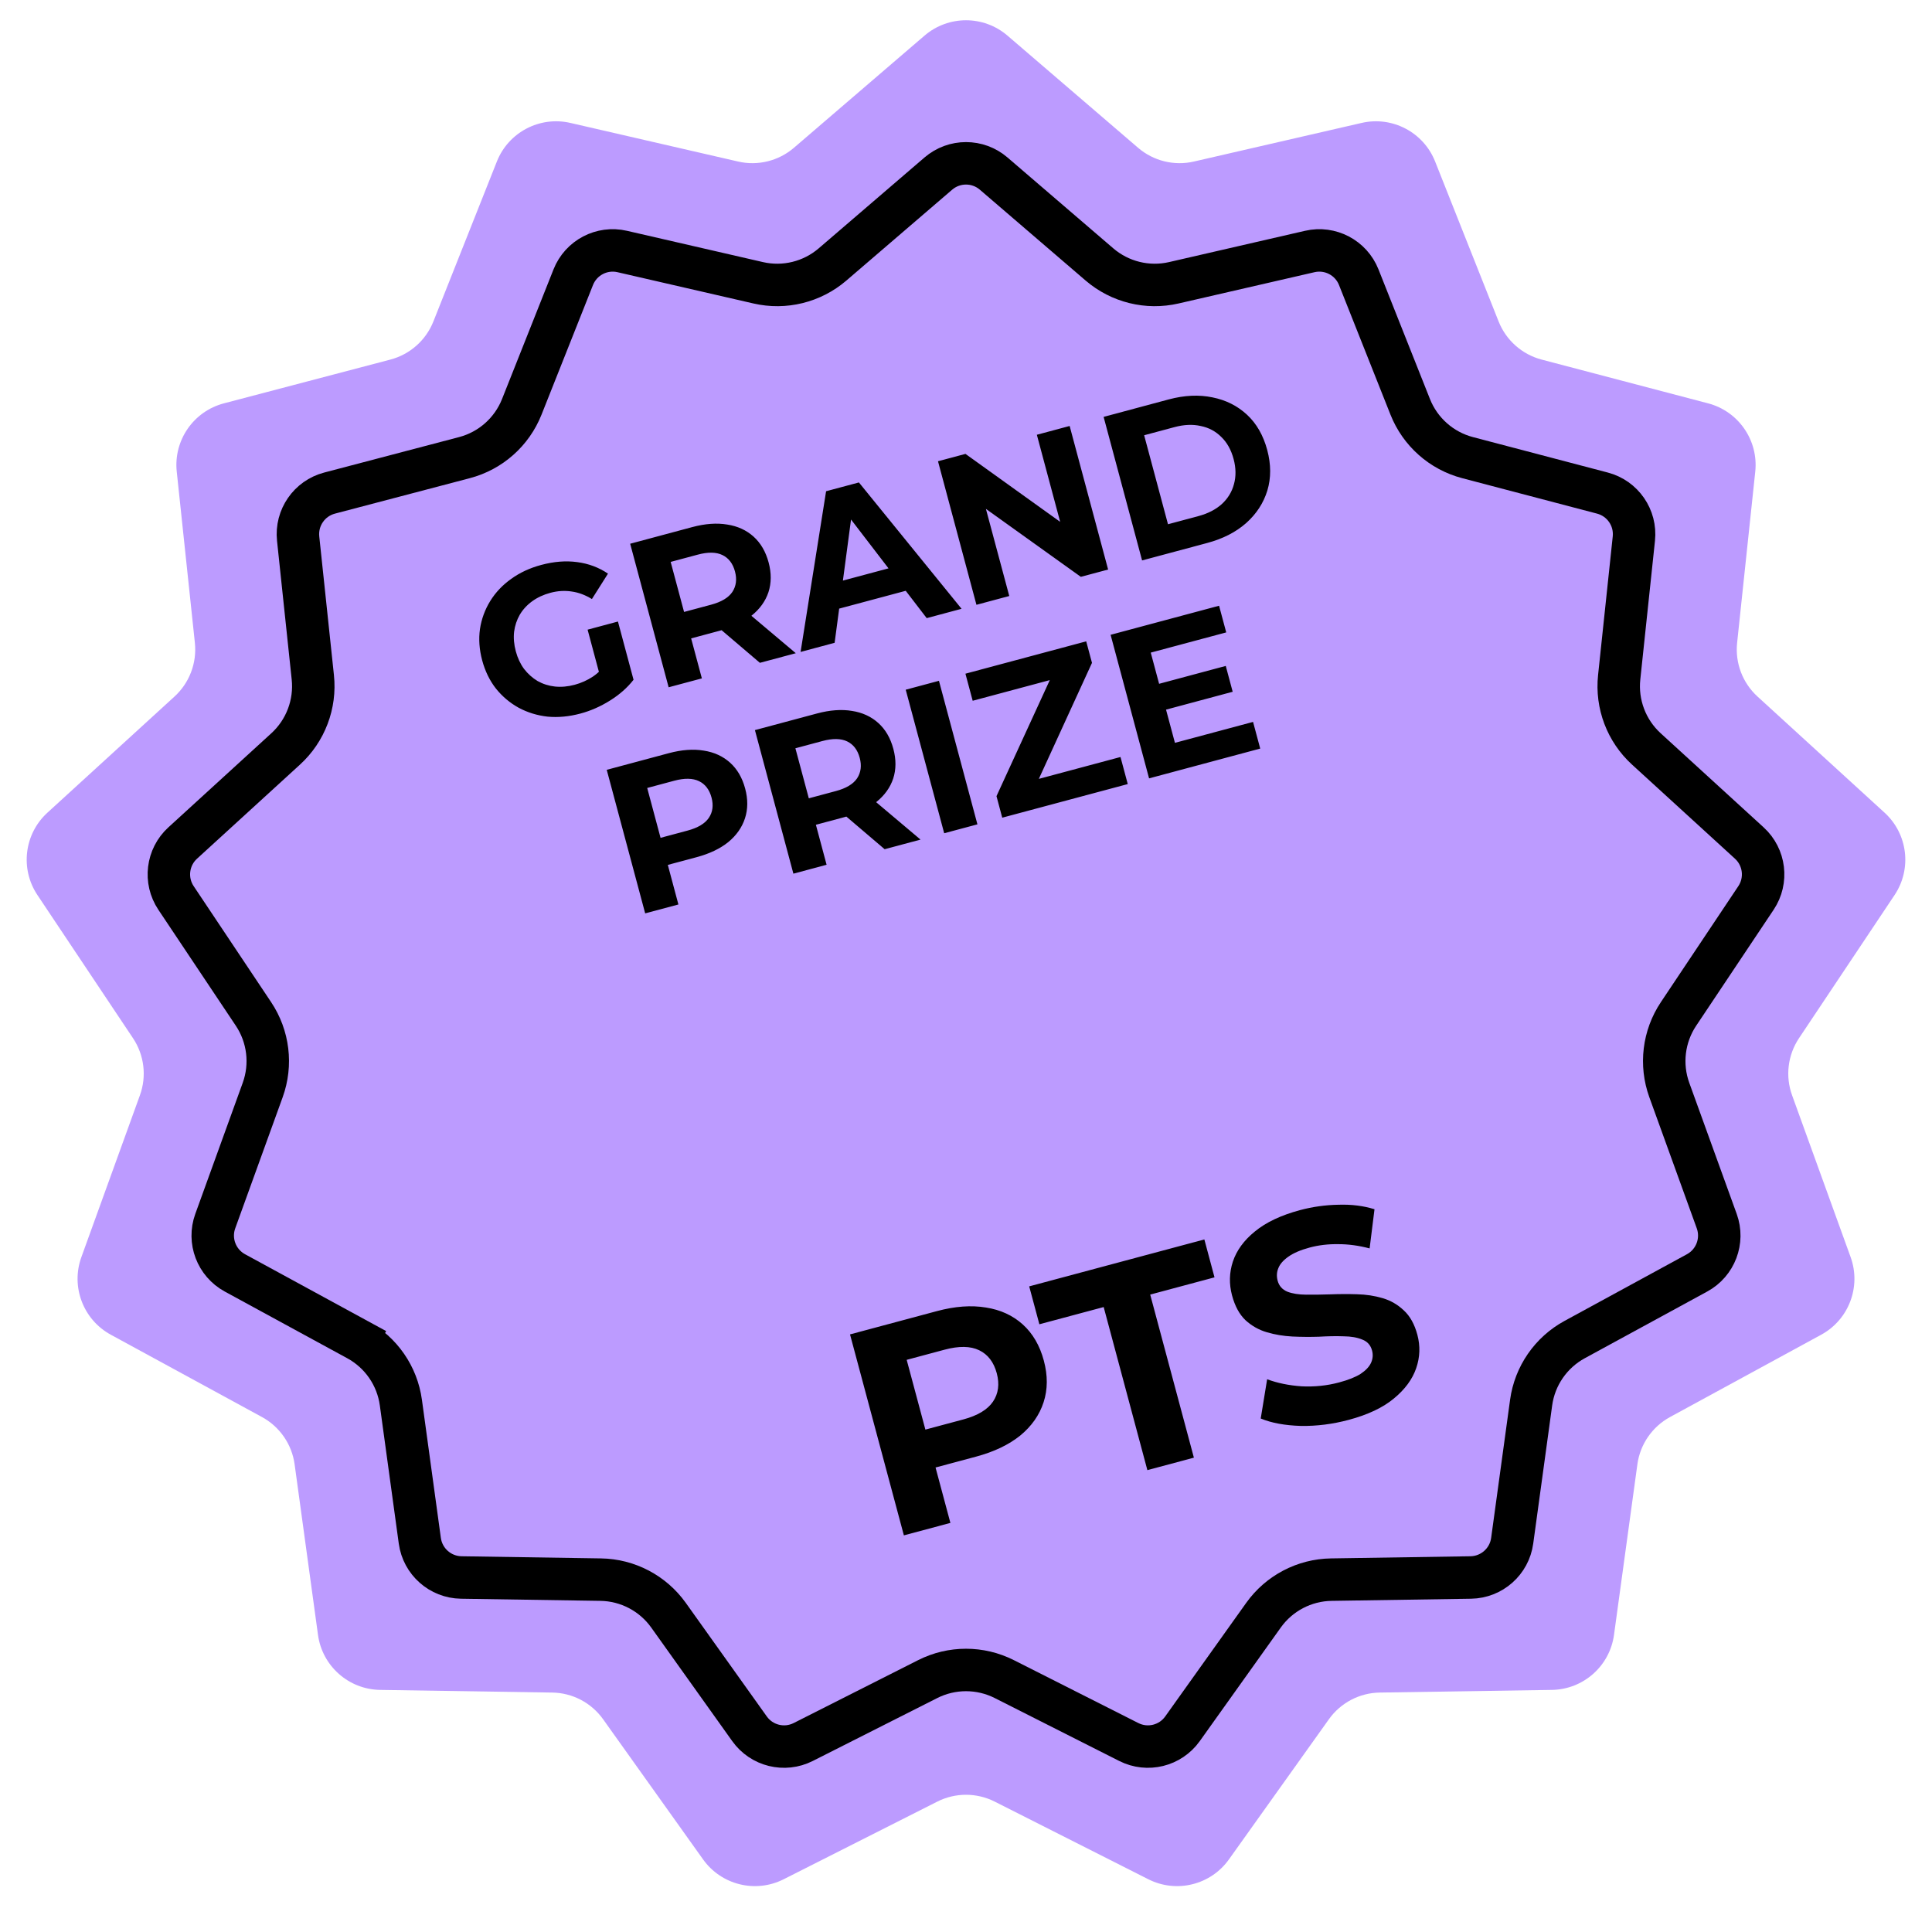
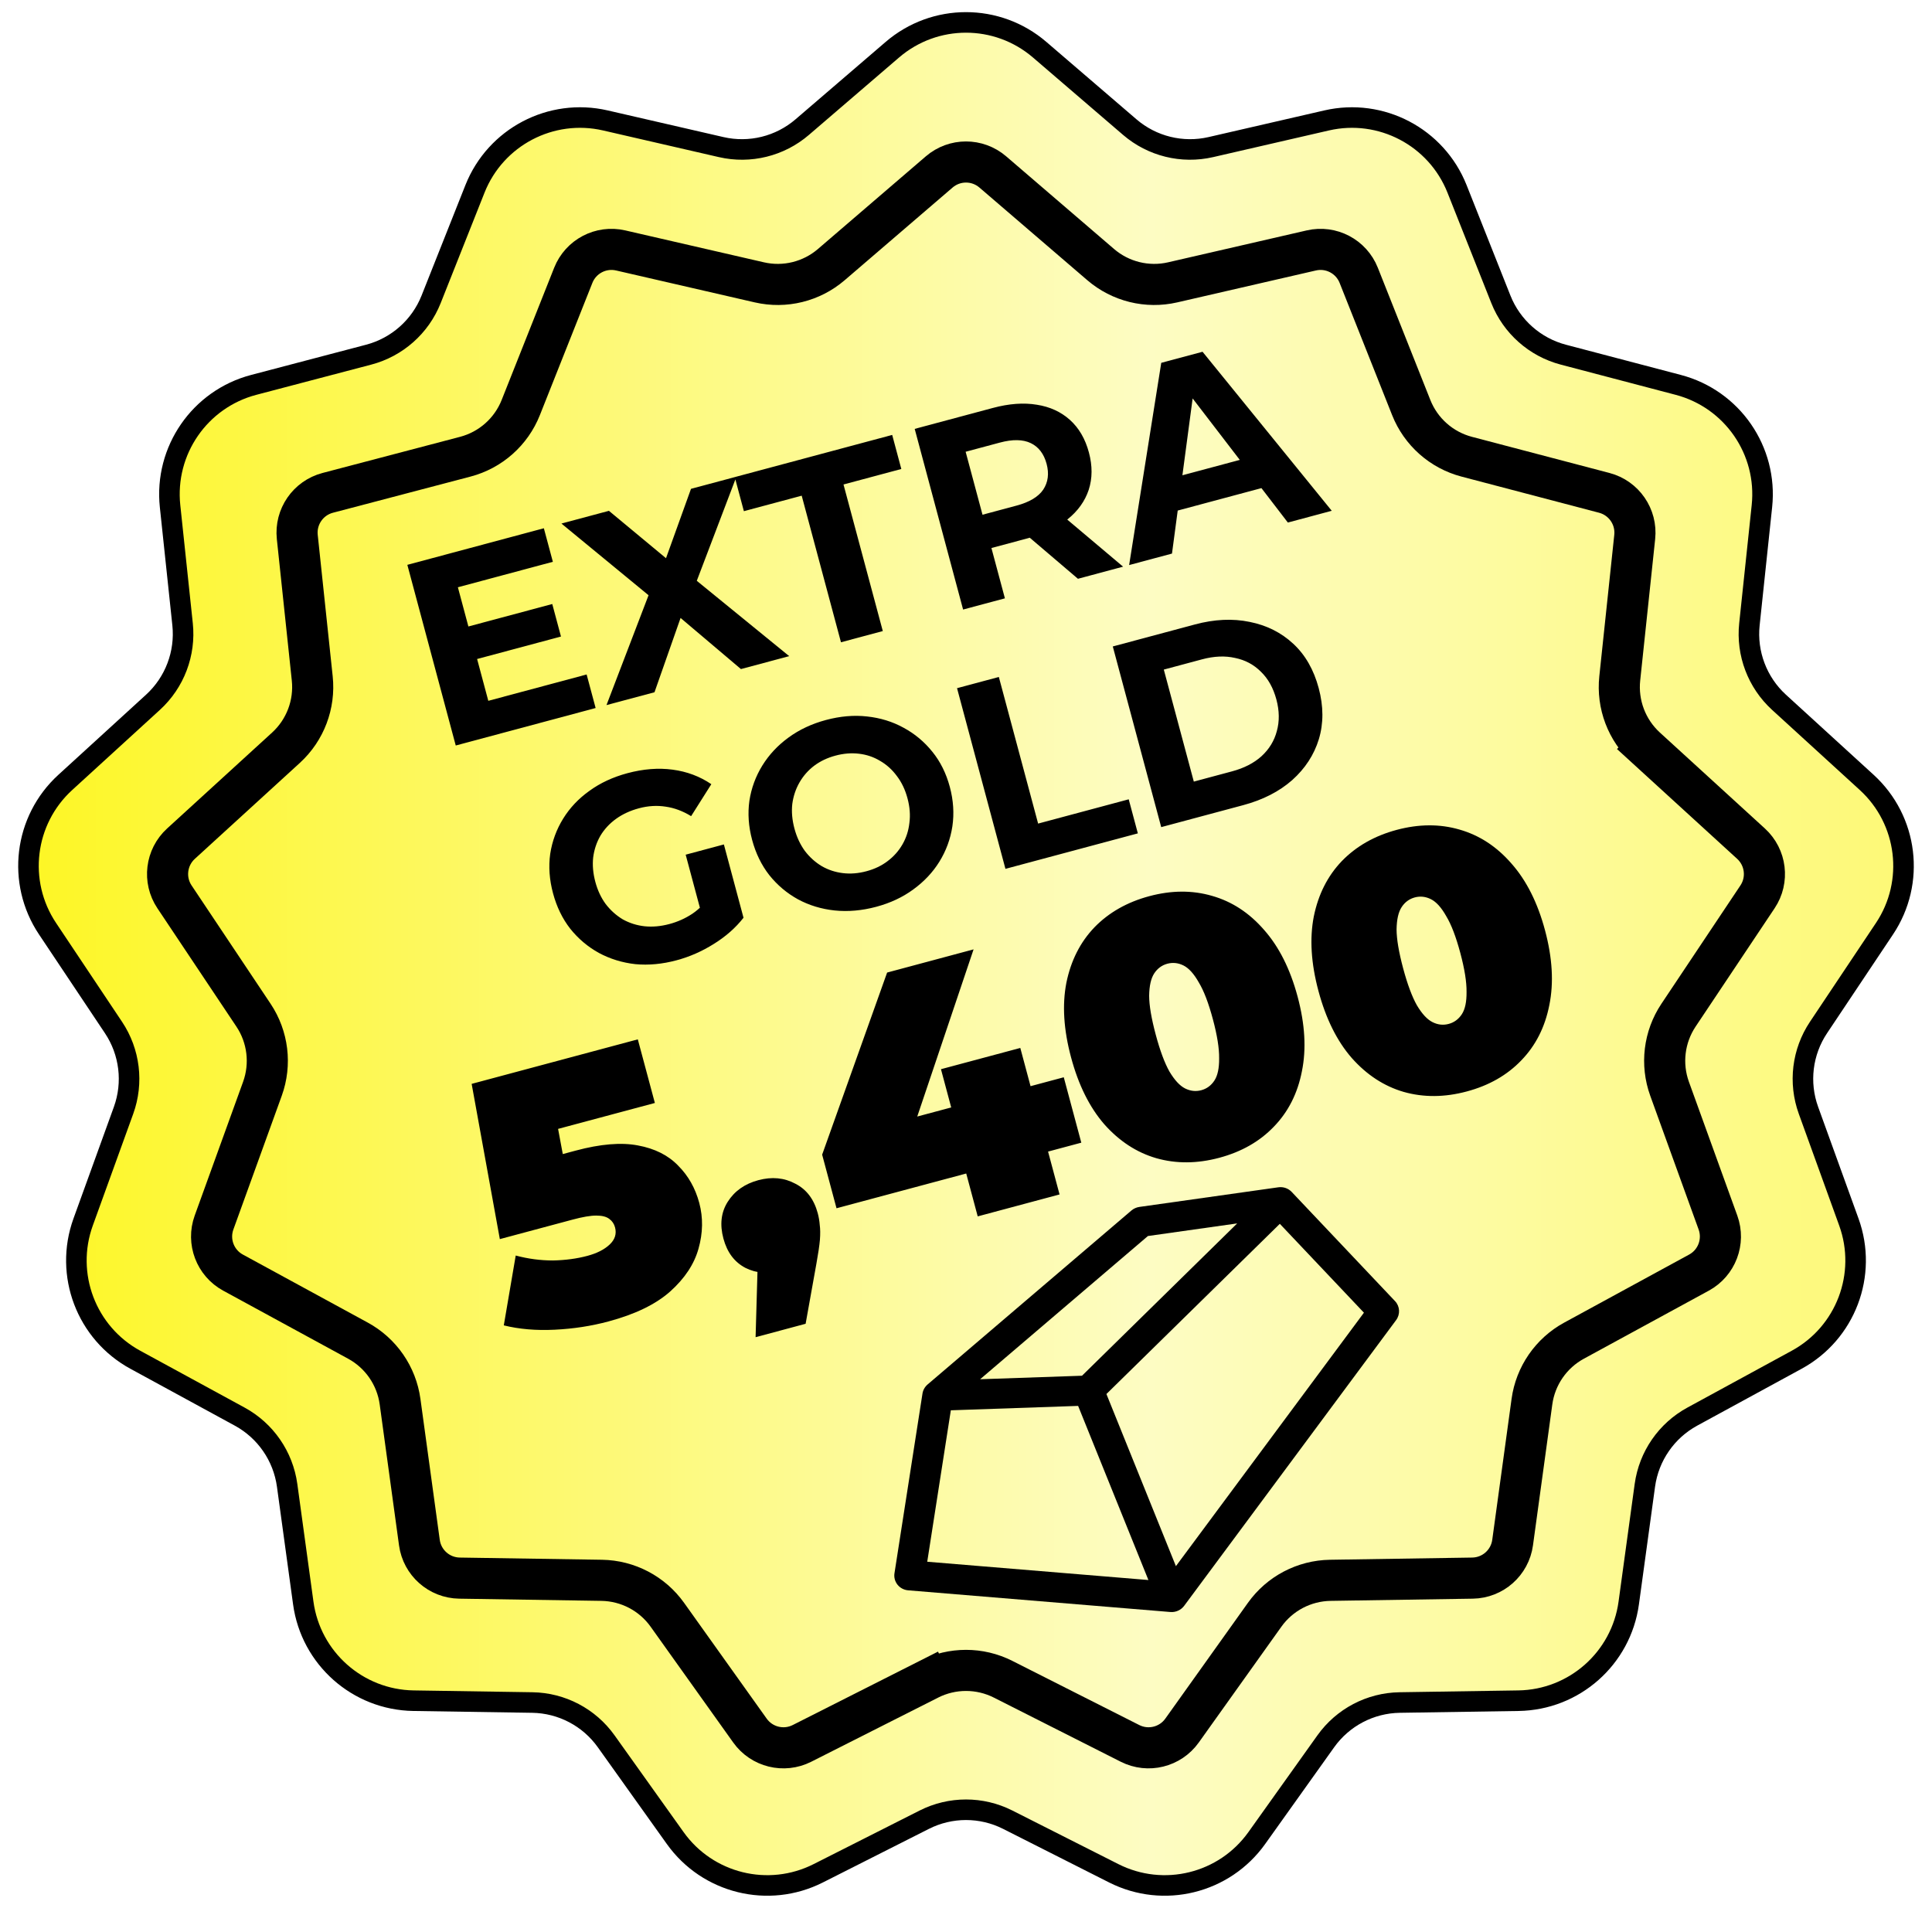
- <svg xmlns="http://www.w3.org/2000/svg" width="91" height="91" viewBox="0 0 91 91" fill="none">
-   <path d="M43.545 1.679C44.67 0.713 46.33 0.713 47.455 1.679L53.605 6.961C54.329 7.582 55.304 7.823 56.233 7.609L64.134 5.79C65.578 5.457 67.049 6.229 67.596 7.606L70.587 15.142C70.939 16.028 71.691 16.694 72.613 16.937L80.454 18.998C81.887 19.375 82.831 20.741 82.675 22.215L81.821 30.278C81.721 31.226 82.077 32.165 82.781 32.808L88.766 38.278C89.86 39.277 90.06 40.926 89.237 42.158L84.735 48.901C84.206 49.694 84.085 50.691 84.409 51.587L87.167 59.212C87.671 60.605 87.082 62.158 85.781 62.867L78.66 66.745C77.823 67.201 77.252 68.028 77.123 68.972L76.022 77.005C75.821 78.473 74.578 79.574 73.096 79.597L64.989 79.722C64.036 79.736 63.146 80.203 62.593 80.979L57.885 87.58C57.024 88.787 55.412 89.184 54.089 88.516L46.853 84.859C46.002 84.429 44.998 84.429 44.147 84.859L36.911 88.516C35.588 89.184 33.976 88.787 33.115 87.58L28.407 80.979C27.854 80.203 26.964 79.736 26.011 79.722L17.904 79.597C16.422 79.574 15.179 78.473 14.978 77.005L13.877 68.972C13.748 68.028 13.177 67.201 12.34 66.745L5.219 62.867C3.918 62.158 3.329 60.605 3.833 59.212L6.591 51.587C6.916 50.691 6.794 49.694 6.265 48.901L1.763 42.158C0.94 40.926 1.14 39.277 2.234 38.278L8.219 32.808C8.923 32.165 9.279 31.226 9.179 30.278L8.325 22.215C8.169 20.741 9.113 19.375 10.546 18.998L18.387 16.937C19.309 16.694 20.061 16.028 20.413 15.142L23.404 7.606C23.951 6.229 25.422 5.457 26.866 5.79L34.767 7.609C35.696 7.823 36.671 7.582 37.395 6.961L43.545 1.679Z" fill="#BC9BFF" />
-   <path d="M44.197 8.176C44.947 7.532 46.054 7.532 46.803 8.176L51.786 12.456C52.751 13.284 54.051 13.605 55.29 13.319L61.692 11.846C62.654 11.624 63.635 12.139 63.999 13.057L66.423 19.162C66.892 20.344 67.894 21.232 69.124 21.555L75.477 23.225C76.432 23.476 77.061 24.387 76.957 25.37L76.266 31.902C76.132 33.166 76.607 34.419 77.546 35.276L82.395 39.708C83.124 40.374 83.258 41.473 82.709 42.295L79.061 47.758C78.355 48.815 78.194 50.144 78.626 51.34L80.861 57.517C81.197 58.446 80.804 59.481 79.936 59.954L74.168 63.096C73.051 63.704 72.29 64.806 72.118 66.065L71.226 72.573C71.092 73.552 70.263 74.286 69.275 74.302L62.707 74.403C61.436 74.422 60.25 75.045 59.512 76.079L55.697 81.428C55.124 82.232 54.049 82.497 53.167 82.051L47.304 79.088C46.17 78.515 44.83 78.515 43.696 79.088L37.833 82.051C36.951 82.497 35.876 82.232 35.303 81.428L31.488 76.079C30.75 75.045 29.564 74.422 28.293 74.403L21.725 74.302C20.737 74.286 19.909 73.552 19.774 72.573L18.882 66.065C18.71 64.806 17.949 63.704 16.832 63.096L16.354 63.974L16.832 63.096L11.063 59.954C10.196 59.481 9.803 58.446 10.139 57.517L12.374 51.34C12.806 50.144 12.645 48.815 11.939 47.758L8.291 42.295C7.742 41.473 7.876 40.374 8.605 39.708L13.455 35.276C14.393 34.419 14.868 33.166 14.734 31.902L14.043 25.37C13.939 24.387 14.568 23.476 15.523 23.225L21.876 21.555C23.106 21.232 24.108 20.344 24.577 19.162L27.001 13.057C27.365 12.139 28.346 11.624 29.308 11.846L35.71 13.319C36.949 13.605 38.249 13.284 39.214 12.456L44.197 8.176Z" stroke="black" stroke-width="2" />
-   <path d="M27.338 33.61C26.804 33.753 26.288 33.801 25.793 33.755C25.302 33.7 24.847 33.56 24.427 33.334C24.015 33.106 23.658 32.805 23.357 32.43C23.063 32.053 22.848 31.611 22.711 31.102C22.575 30.593 22.54 30.102 22.607 29.629C22.679 29.154 22.841 28.714 23.091 28.308C23.342 27.903 23.67 27.556 24.076 27.268C24.48 26.974 24.952 26.754 25.493 26.609C26.092 26.448 26.657 26.404 27.186 26.476C27.723 26.546 28.206 26.727 28.637 27.019L27.88 28.216C27.567 28.024 27.249 27.905 26.926 27.861C26.602 27.81 26.269 27.83 25.928 27.921C25.599 28.009 25.314 28.141 25.071 28.317C24.828 28.492 24.633 28.703 24.485 28.95C24.343 29.195 24.253 29.464 24.215 29.757C24.182 30.049 24.209 30.356 24.295 30.678C24.38 30.993 24.509 31.269 24.683 31.506C24.863 31.74 25.077 31.931 25.323 32.079C25.575 32.219 25.846 32.305 26.138 32.337C26.436 32.368 26.746 32.34 27.068 32.254C27.377 32.171 27.663 32.042 27.927 31.868C28.196 31.686 28.437 31.438 28.65 31.126L29.841 32.018C29.548 32.393 29.177 32.72 28.727 33C28.284 33.277 27.821 33.481 27.338 33.61ZM28.357 32.198L27.677 29.658L29.106 29.275L29.841 32.018L28.357 32.198ZM31.494 32.372L29.682 25.611L32.609 24.826C33.215 24.664 33.763 24.624 34.254 24.707C34.744 24.782 35.157 24.972 35.494 25.275C35.83 25.578 36.067 25.984 36.203 26.493C36.338 26.995 36.335 27.462 36.195 27.893C36.053 28.317 35.789 28.685 35.403 28.995C35.017 29.306 34.522 29.542 33.916 29.704L31.859 30.256L32.37 29.384L33.059 31.953L31.494 32.372ZM35.792 31.22L33.445 29.22L35.116 28.772L37.483 30.767L35.792 31.22ZM32.417 29.557L31.525 29.01L33.495 28.482C33.978 28.352 34.311 28.153 34.494 27.883C34.676 27.606 34.717 27.285 34.619 26.918C34.519 26.544 34.322 26.286 34.029 26.144C33.735 26.002 33.347 25.995 32.864 26.125L30.893 26.653L31.39 25.723L32.417 29.557ZM37.709 30.707L38.91 23.138L40.456 22.724L45.291 28.675L43.649 29.115L39.577 23.808L40.195 23.643L39.312 30.277L37.709 30.707ZM38.827 28.854L38.924 27.555L42.401 26.623L43.145 27.698L38.827 28.854ZM45.992 28.487L44.181 21.726L45.475 21.379L50.769 25.178L50.141 25.347L48.837 20.478L50.382 20.064L52.194 26.826L50.909 27.17L45.606 23.373L46.233 23.205L47.538 28.073L45.992 28.487ZM53.794 26.397L51.982 19.636L55.053 18.812C55.788 18.616 56.473 18.584 57.109 18.717C57.743 18.844 58.285 19.116 58.736 19.534C59.186 19.952 59.503 20.505 59.688 21.194C59.871 21.877 59.872 22.515 59.693 23.108C59.512 23.695 59.18 24.205 58.695 24.638C58.209 25.066 57.599 25.377 56.865 25.574L53.794 26.397ZM55.014 24.693L56.444 24.31C56.894 24.189 57.261 24.001 57.545 23.746C57.833 23.482 58.025 23.168 58.121 22.805C58.223 22.439 58.218 22.044 58.104 21.619C57.988 21.187 57.795 20.842 57.526 20.583C57.261 20.316 56.939 20.143 56.559 20.066C56.184 19.98 55.771 19.997 55.32 20.118L53.891 20.501L55.014 24.693ZM30.389 43.021L28.578 36.26L31.504 35.475C32.11 35.313 32.658 35.273 33.149 35.355C33.639 35.431 34.052 35.621 34.389 35.924C34.725 36.227 34.962 36.633 35.098 37.142C35.233 37.644 35.23 38.111 35.09 38.542C34.95 38.972 34.688 39.346 34.304 39.663C33.918 39.974 33.422 40.21 32.817 40.373L30.759 40.924L31.266 40.032L31.954 42.602L30.389 43.021ZM31.312 40.206L30.418 39.649L32.388 39.121C32.871 38.991 33.204 38.792 33.387 38.522C33.57 38.252 33.612 37.933 33.514 37.566C33.414 37.193 33.217 36.935 32.924 36.793C32.63 36.651 32.242 36.644 31.759 36.773L29.789 37.301L30.285 36.371L31.312 40.206ZM37.37 41.151L35.558 34.389L38.485 33.605C39.09 33.443 39.638 33.403 40.13 33.485C40.619 33.561 41.032 33.75 41.369 34.054C41.706 34.357 41.942 34.763 42.078 35.272C42.213 35.774 42.211 36.24 42.071 36.671C41.929 37.096 41.665 37.463 41.279 37.774C40.893 38.084 40.397 38.321 39.792 38.483L37.734 39.034L38.246 38.162L38.934 40.731L37.37 41.151ZM41.668 39.999L39.32 37.998L40.991 37.55L43.358 39.546L41.668 39.999ZM38.293 38.336L37.401 37.788L39.371 37.26C39.854 37.131 40.187 36.931 40.37 36.661C40.551 36.385 40.593 36.063 40.494 35.696C40.394 35.322 40.198 35.065 39.904 34.922C39.611 34.78 39.222 34.774 38.739 34.903L36.769 35.431L37.265 34.501L38.293 38.336ZM44.473 39.247L42.661 32.486L44.226 32.067L46.038 38.828L44.473 39.247ZM47.207 38.514L46.936 37.5L49.767 31.337L50.113 31.856L45.815 33.007L45.473 31.732L51.162 30.208L51.434 31.222L48.612 37.382L48.266 36.864L52.777 35.656L53.119 36.931L47.207 38.514ZM54.48 32.239L57.735 31.366L58.061 32.583L54.806 33.456L54.48 32.239ZM55.341 34.989L59.021 34.003L59.358 35.259L54.123 36.662L52.311 29.9L57.42 28.531L57.757 29.787L54.202 30.739L55.341 34.989Z" fill="black" />
-   <path d="M42.574 72.318L40.037 62.852L44.135 61.754C44.982 61.527 45.75 61.471 46.438 61.586C47.123 61.692 47.702 61.958 48.173 62.382C48.644 62.807 48.975 63.375 49.166 64.087C49.355 64.79 49.351 65.444 49.155 66.047C48.959 66.65 48.592 67.174 48.054 67.617C47.513 68.052 46.819 68.383 45.972 68.61L43.092 69.382L43.801 68.134L44.765 71.731L42.574 72.318ZM43.866 68.377L42.613 67.597L45.372 66.858C46.048 66.677 46.514 66.397 46.771 66.019C47.027 65.641 47.086 65.195 46.949 64.681C46.808 64.159 46.533 63.798 46.122 63.599C45.711 63.399 45.168 63.391 44.492 63.572L41.733 64.311L42.427 63.009L43.866 68.377ZM54.043 69.245L51.985 61.564L48.956 62.375L48.477 60.59L56.727 58.38L57.205 60.165L54.176 60.977L56.234 68.658L54.043 69.245ZM63.529 66.877C62.772 67.08 62.02 67.175 61.272 67.163C60.523 67.141 59.892 67.025 59.382 66.814L59.684 64.965C60.166 65.145 60.708 65.256 61.309 65.298C61.916 65.328 62.504 65.267 63.072 65.115C63.505 64.999 63.841 64.866 64.081 64.715C64.327 64.552 64.493 64.377 64.578 64.19C64.663 64.003 64.679 63.81 64.626 63.612C64.558 63.359 64.406 63.188 64.169 63.097C63.929 62.996 63.635 62.945 63.286 62.942C62.935 62.929 62.551 62.936 62.132 62.961C61.72 62.975 61.299 62.972 60.869 62.952C60.447 62.929 60.048 62.863 59.67 62.751C59.292 62.64 58.956 62.45 58.662 62.181C58.377 61.909 58.166 61.521 58.031 61.016C57.886 60.475 57.899 59.945 58.069 59.426C58.246 58.896 58.592 58.421 59.108 58.003C59.63 57.573 60.338 57.239 61.23 56.999C61.825 56.84 62.431 56.755 63.046 56.745C63.66 56.725 64.225 56.796 64.741 56.957L64.511 58.802C64.001 58.668 63.51 58.601 63.037 58.602C62.561 58.594 62.112 58.647 61.688 58.761C61.264 58.874 60.931 59.017 60.687 59.189C60.443 59.36 60.284 59.543 60.21 59.737C60.134 59.921 60.124 60.117 60.179 60.325C60.245 60.568 60.397 60.74 60.636 60.84C60.873 60.931 61.166 60.978 61.515 60.981C61.864 60.985 62.244 60.979 62.656 60.966C63.076 60.95 63.496 60.948 63.915 60.961C64.344 60.972 64.746 61.033 65.124 61.145C65.502 61.256 65.833 61.448 66.119 61.719C66.413 61.988 66.626 62.37 66.759 62.866C66.902 63.398 66.884 63.925 66.704 64.446C66.525 64.968 66.174 65.444 65.652 65.873C65.138 66.301 64.431 66.635 63.529 66.877Z" fill="black" />
+ <svg xmlns="http://www.w3.org/2000/svg" width="94" height="94" viewBox="0 0 94 94" fill="none">
+   <path d="M50.583 2.418C48.522 0.648 45.478 0.648 43.417 2.418L39.031 6.185C37.946 7.117 36.483 7.478 35.089 7.157L29.455 5.86C26.807 5.25 24.111 6.665 23.109 9.19L20.976 14.564C20.448 15.893 19.32 16.892 17.937 17.256L12.346 18.726C9.718 19.416 7.989 21.922 8.274 24.624L8.883 30.373C9.033 31.795 8.499 33.204 7.443 34.169L3.175 38.069C1.17 39.902 0.803 42.924 2.312 45.184L5.522 49.992C6.316 51.181 6.498 52.677 6.012 54.022L4.045 59.458C3.121 62.013 4.2 64.86 6.586 66.159L11.664 68.925C12.919 69.609 13.775 70.849 13.97 72.266L14.755 77.994C15.124 80.685 17.403 82.704 20.119 82.746L25.9 82.835C27.33 82.857 28.664 83.557 29.494 84.722L32.852 89.429C34.429 91.64 37.385 92.369 39.81 91.144L44.97 88.536C46.247 87.891 47.753 87.891 49.03 88.536L54.19 91.144C56.615 92.369 59.571 91.64 61.148 89.429L64.505 84.722C65.336 83.557 66.67 82.857 68.1 82.835L73.881 82.746C76.597 82.704 78.876 80.685 79.245 77.994L80.03 72.266C80.225 70.849 81.081 69.609 82.336 68.925L87.414 66.159C89.8 64.86 90.879 62.013 89.955 59.458L87.989 54.022C87.502 52.677 87.684 51.181 88.478 49.992L91.689 45.184C93.197 42.924 92.83 39.902 90.825 38.069L86.556 34.169C85.501 33.204 84.967 31.795 85.117 30.373L85.725 24.624C86.011 21.922 84.282 19.416 81.654 18.726L76.063 17.256C74.68 16.892 73.552 15.893 73.024 14.564L70.891 9.19C69.889 6.665 67.193 5.25 64.545 5.86L58.911 7.157C57.517 7.478 56.054 7.117 54.969 6.185L50.583 2.418Z" fill="url(#paint0_linear_10349_10918)" stroke="black" />
+   <path fill-rule="evenodd" clip-rule="evenodd" d="M55.047 58.897C55.157 58.803 55.292 58.743 55.436 58.722L62.197 57.767C62.438 57.733 62.68 57.817 62.844 57.99L67.874 63.305C68.115 63.559 68.136 63.946 67.926 64.23L57.616 78.128C57.461 78.338 57.205 78.453 56.943 78.431L44.186 77.376C43.982 77.359 43.795 77.261 43.669 77.104C43.543 76.947 43.489 76.745 43.52 76.546L44.882 67.806C44.908 67.633 44.998 67.475 45.133 67.359L55.047 58.897ZM55.851 60.138L47.687 67.106L52.644 66.935L60.194 59.524L55.851 60.138ZM62.269 59.544L53.832 67.825L57.213 76.2L66.361 63.868L62.269 59.544ZM55.875 76.875L52.455 68.403L46.262 68.617L45.114 75.985L55.875 76.875Z" fill="black" />
+   <path d="M45.697 8.365C46.446 7.721 47.554 7.721 48.303 8.365L53.553 12.874C54.517 13.702 55.818 14.023 57.057 13.737L63.801 12.185C64.763 11.963 65.744 12.478 66.108 13.396L68.662 19.828C69.131 21.01 70.133 21.898 71.362 22.221L78.056 23.98C79.011 24.232 79.64 25.143 79.536 26.125L78.808 33.007C78.674 34.271 79.149 35.524 80.087 36.381L80.762 35.643L80.087 36.381L85.196 41.049C85.925 41.716 86.059 42.815 85.51 43.636L81.667 49.392C80.961 50.449 80.8 51.779 81.232 52.974L83.586 59.481C83.922 60.41 83.53 61.446 82.662 61.918L76.585 65.228C75.468 65.836 74.707 66.939 74.535 68.198L73.595 75.054C73.461 76.033 72.632 76.767 71.644 76.782L64.725 76.889C63.454 76.909 62.268 77.531 61.53 78.566L57.511 84.2C56.937 85.004 55.862 85.269 54.981 84.824L48.804 81.702C47.67 81.129 46.33 81.129 45.196 81.702L45.647 82.595L45.196 81.702L39.019 84.824C38.138 85.269 37.062 85.004 36.489 84.2L32.47 78.566C31.732 77.531 30.546 76.909 29.275 76.889L22.356 76.782C21.368 76.767 20.539 76.033 20.405 75.054L19.465 68.198C19.293 66.939 18.532 65.836 17.415 65.228L11.338 61.918C10.47 61.446 10.078 60.41 10.414 59.481L12.768 52.974C13.2 51.779 13.039 50.449 12.333 49.392L8.49 43.636C7.941 42.815 8.075 41.716 8.804 41.049L13.913 36.381C14.851 35.524 15.326 34.271 15.192 33.007L14.464 26.125C14.36 25.143 14.989 24.232 15.944 23.98L22.637 22.221C23.867 21.898 24.869 21.01 25.338 19.828L27.892 13.396C28.256 12.478 29.236 11.963 30.199 12.185L36.943 13.737C38.182 14.023 39.483 13.702 40.447 12.874L45.697 8.365Z" stroke="black" stroke-width="2" />
+   <path d="M22.639 30.521L26.87 29.388L27.294 30.97L23.062 32.104L22.639 30.521ZM23.758 34.098L28.542 32.816L28.98 34.448L22.174 36.272L19.819 27.482L26.461 25.702L26.899 27.334L22.278 28.573L23.758 34.098ZM29.508 34.306L31.891 28.083L32.288 29.564L27.316 25.473L29.627 24.854L33.071 27.713L32.107 27.984L33.62 23.784L35.83 23.192L33.571 29.127L33.18 27.67L38.398 31.924L36.05 32.553L32.464 29.517L33.393 29.268L31.844 33.681L29.508 34.306ZM40.917 31.249L39.006 24.117L36.193 24.871L35.749 23.213L43.409 21.161L43.853 22.818L41.04 23.572L42.952 30.704L40.917 31.249ZM46.859 29.657L44.504 20.867L48.308 19.848C49.095 19.637 49.808 19.585 50.447 19.692C51.083 19.791 51.62 20.037 52.058 20.431C52.496 20.826 52.803 21.353 52.98 22.015C53.155 22.668 53.152 23.274 52.97 23.834C52.786 24.386 52.443 24.864 51.941 25.267C51.439 25.671 50.794 25.978 50.008 26.189L47.333 26.906L47.998 25.772L48.893 29.112L46.859 29.657ZM52.447 28.16L49.395 25.559L51.567 24.977L54.644 27.571L52.447 28.16ZM48.059 25.998L46.899 25.286L49.46 24.6C50.088 24.431 50.521 24.172 50.759 23.821C50.995 23.462 51.049 23.044 50.921 22.566C50.791 22.081 50.535 21.746 50.154 21.561C49.772 21.376 49.267 21.367 48.639 21.536L46.078 22.222L46.723 21.013L48.059 25.998ZM54.937 27.493L56.5 17.653L58.509 17.115L64.795 24.852L62.66 25.424L57.366 18.525L58.17 18.309L57.022 26.934L54.937 27.493ZM56.392 25.084L56.518 23.395L61.038 22.184L62.005 23.58L56.392 25.084Z" fill="black" />
+   <path d="M32.921 46.721C32.227 46.908 31.557 46.97 30.913 46.91C30.274 46.839 29.683 46.656 29.137 46.363C28.601 46.067 28.137 45.675 27.746 45.188C27.364 44.698 27.084 44.123 26.907 43.461C26.729 42.8 26.684 42.161 26.77 41.546C26.865 40.929 27.075 40.356 27.4 39.83C27.726 39.303 28.152 38.852 28.68 38.477C29.206 38.094 29.82 37.809 30.523 37.62C31.302 37.411 32.035 37.354 32.724 37.447C33.422 37.539 34.05 37.774 34.609 38.154L33.626 39.709C33.219 39.459 32.805 39.306 32.386 39.247C31.964 39.181 31.531 39.207 31.088 39.326C30.661 39.44 30.29 39.612 29.974 39.84C29.658 40.068 29.404 40.342 29.212 40.663C29.028 40.981 28.911 41.331 28.861 41.713C28.819 42.092 28.854 42.491 28.966 42.909C29.076 43.319 29.244 43.678 29.47 43.986C29.704 44.291 29.981 44.539 30.302 44.732C30.629 44.913 30.982 45.025 31.361 45.067C31.748 45.107 32.151 45.071 32.57 44.958C32.972 44.851 33.344 44.684 33.687 44.457C34.036 44.22 34.35 43.898 34.627 43.492L36.175 44.652C35.795 45.139 35.312 45.565 34.727 45.928C34.151 46.289 33.549 46.553 32.921 46.721ZM34.246 44.886L33.361 41.584L35.22 41.086L36.175 44.652L34.246 44.886ZM42.634 44.119C41.939 44.305 41.264 44.365 40.609 44.298C39.963 44.229 39.367 44.048 38.822 43.754C38.285 43.458 37.821 43.067 37.43 42.579C37.048 42.09 36.769 41.518 36.594 40.865C36.419 40.212 36.375 39.578 36.461 38.963C36.556 38.345 36.766 37.773 37.091 37.246C37.417 36.719 37.842 36.264 38.368 35.882C38.893 35.498 39.499 35.215 40.185 35.031C40.88 34.845 41.547 34.787 42.185 34.859C42.831 34.928 43.423 35.11 43.96 35.406C44.505 35.699 44.973 36.09 45.364 36.577C45.753 37.056 46.036 37.627 46.213 38.288C46.388 38.941 46.429 39.58 46.337 40.206C46.242 40.824 46.032 41.396 45.706 41.923C45.387 42.439 44.965 42.889 44.439 43.272C43.922 43.653 43.32 43.935 42.634 44.119ZM42.157 42.389C42.551 42.284 42.893 42.121 43.183 41.899C43.482 41.675 43.724 41.404 43.907 41.086C44.091 40.768 44.204 40.419 44.246 40.04C44.297 39.658 44.266 39.258 44.153 38.84C44.041 38.421 43.868 38.059 43.634 37.754C43.408 37.447 43.136 37.201 42.817 37.018C42.507 36.831 42.167 36.716 41.796 36.672C41.425 36.628 41.043 36.658 40.65 36.764C40.256 36.869 39.91 37.034 39.611 37.258C39.321 37.479 39.083 37.749 38.9 38.067C38.716 38.386 38.599 38.736 38.548 39.117C38.506 39.496 38.541 39.895 38.653 40.313C38.763 40.724 38.932 41.087 39.16 41.402C39.395 41.708 39.667 41.953 39.977 42.139C40.295 42.323 40.64 42.437 41.011 42.481C41.382 42.526 41.764 42.495 42.157 42.389ZM48.919 42.273L46.564 33.483L48.598 32.938L50.509 40.071L54.917 38.89L55.361 40.547L48.919 42.273ZM56.498 40.243L54.142 31.453L58.136 30.383C59.09 30.127 59.98 30.086 60.807 30.259C61.632 30.424 62.337 30.778 62.922 31.321C63.508 31.864 63.92 32.583 64.16 33.479C64.398 34.366 64.4 35.196 64.167 35.967C63.932 36.73 63.5 37.393 62.87 37.956C62.238 38.512 61.445 38.917 60.491 39.173L56.498 40.243ZM58.084 38.028L59.943 37.53C60.529 37.373 61.006 37.128 61.375 36.796C61.749 36.453 61.999 36.045 62.123 35.572C62.256 35.097 62.249 34.583 62.101 34.031C61.95 33.47 61.7 33.021 61.35 32.684C61.005 32.337 60.586 32.113 60.093 32.012C59.605 31.9 59.069 31.923 58.483 32.08L56.624 32.578L58.084 38.028Z" fill="black" />
+   <path d="M29.604 64.294C28.77 64.518 27.899 64.652 26.991 64.696C26.084 64.741 25.257 64.67 24.512 64.485L25.092 61.087C25.695 61.248 26.3 61.328 26.908 61.327C27.514 61.314 28.071 61.239 28.581 61.102C29.045 60.978 29.406 60.794 29.663 60.551C29.921 60.308 30.008 60.03 29.924 59.717C29.878 59.544 29.785 59.407 29.647 59.307C29.505 59.196 29.292 59.142 29.007 59.143C28.733 59.142 28.347 59.208 27.849 59.342L24.319 60.288L22.948 52.735L31.032 50.569L31.862 53.664L25.22 55.443L26.819 53.133L27.716 57.943L25.176 56.741L28.01 55.982C29.216 55.659 30.224 55.575 31.036 55.73C31.86 55.882 32.513 56.21 32.996 56.714C33.487 57.204 33.829 57.808 34.022 58.526C34.214 59.245 34.202 59.987 33.985 60.754C33.776 61.505 33.317 62.2 32.605 62.838C31.903 63.461 30.902 63.946 29.604 64.294ZM36.763 65.06L36.914 59.783L38.075 61.82C37.403 62 36.801 61.956 36.269 61.688C35.735 61.409 35.378 60.934 35.197 60.261C35.014 59.577 35.084 58.981 35.407 58.472C35.739 57.948 36.236 57.598 36.896 57.421C37.557 57.244 38.156 57.301 38.694 57.591C39.24 57.867 39.604 58.347 39.788 59.031C39.837 59.217 39.87 59.407 39.884 59.602C39.911 59.793 39.914 60.035 39.892 60.326C39.868 60.606 39.81 60.994 39.72 61.491L39.197 64.407L36.763 65.06ZM40.7 58.787L40.001 56.179L43.162 47.319L47.369 46.191L44.4 55L42.334 54.939L51.757 52.414L52.61 55.596L40.7 58.787ZM47.57 59.182L47.011 57.096L46.28 53.881L45.782 52.021L49.642 50.987L51.552 58.115L47.57 59.182ZM59.327 56.33C58.249 56.619 57.226 56.626 56.258 56.351C55.302 56.073 54.458 55.523 53.728 54.7C53.01 53.873 52.471 52.788 52.111 51.443C51.75 50.099 51.675 48.889 51.884 47.814C52.104 46.737 52.559 45.838 53.248 45.119C53.95 44.397 54.839 43.892 55.917 43.603C56.995 43.314 58.012 43.309 58.969 43.587C59.937 43.861 60.78 44.412 61.498 45.238C62.228 46.061 62.773 47.145 63.134 48.49C63.494 49.834 63.564 51.045 63.343 52.123C63.134 53.198 62.679 54.096 61.978 54.818C61.289 55.537 60.405 56.041 59.327 56.33ZM58.447 53.044C58.713 52.972 58.926 52.816 59.085 52.575C59.244 52.333 59.321 51.971 59.316 51.488C59.322 51.002 59.221 50.37 59.013 49.594C58.802 48.806 58.574 48.208 58.328 47.802C58.091 47.381 57.843 47.106 57.585 46.976C57.327 46.847 57.064 46.818 56.797 46.889C56.531 46.961 56.318 47.117 56.159 47.358C56 47.6 55.918 47.963 55.911 48.45C55.913 48.921 56.02 49.551 56.231 50.339C56.439 51.116 56.662 51.715 56.899 52.136C57.148 52.553 57.401 52.827 57.659 52.957C57.918 53.086 58.18 53.115 58.447 53.044ZM71.365 53.104C70.287 53.393 69.264 53.4 68.296 53.126C67.34 52.848 66.497 52.297 65.767 51.474C65.048 50.648 64.509 49.562 64.149 48.218C63.788 46.873 63.713 45.663 63.922 44.589C64.142 43.511 64.597 42.613 65.287 41.894C65.988 41.172 66.877 40.666 67.955 40.377C69.033 40.089 70.05 40.083 71.007 40.361C71.975 40.636 72.818 41.186 73.537 42.013C74.266 42.836 74.812 43.919 75.172 45.264C75.532 46.609 75.602 47.82 75.382 48.898C75.172 49.972 74.718 50.871 74.016 51.593C73.327 52.312 72.443 52.816 71.365 53.104ZM70.485 49.818C70.751 49.747 70.964 49.59 71.123 49.349C71.282 49.108 71.359 48.745 71.354 48.262C71.36 47.776 71.259 47.145 71.051 46.368C70.84 45.58 70.612 44.983 70.366 44.576C70.129 44.155 69.882 43.88 69.623 43.751C69.365 43.621 69.102 43.592 68.836 43.663C68.569 43.735 68.356 43.891 68.197 44.133C68.038 44.374 67.956 44.738 67.949 45.224C67.952 45.696 68.058 46.325 68.269 47.114C68.478 47.89 68.7 48.489 68.937 48.91C69.186 49.328 69.439 49.602 69.698 49.731C69.956 49.861 70.218 49.89 70.485 49.818Z" fill="black" />
+   <defs>
+     <linearGradient id="paint0_linear_10349_10918" x1="0" y1="47" x2="94" y2="47" gradientUnits="userSpaceOnUse">
+       <stop stop-color="#FDF621" />
+       <stop offset="0.595" stop-color="#FDFCC3" />
+       <stop offset="1" stop-color="#FDF973" />
+     </linearGradient>
+   </defs>
</svg>
